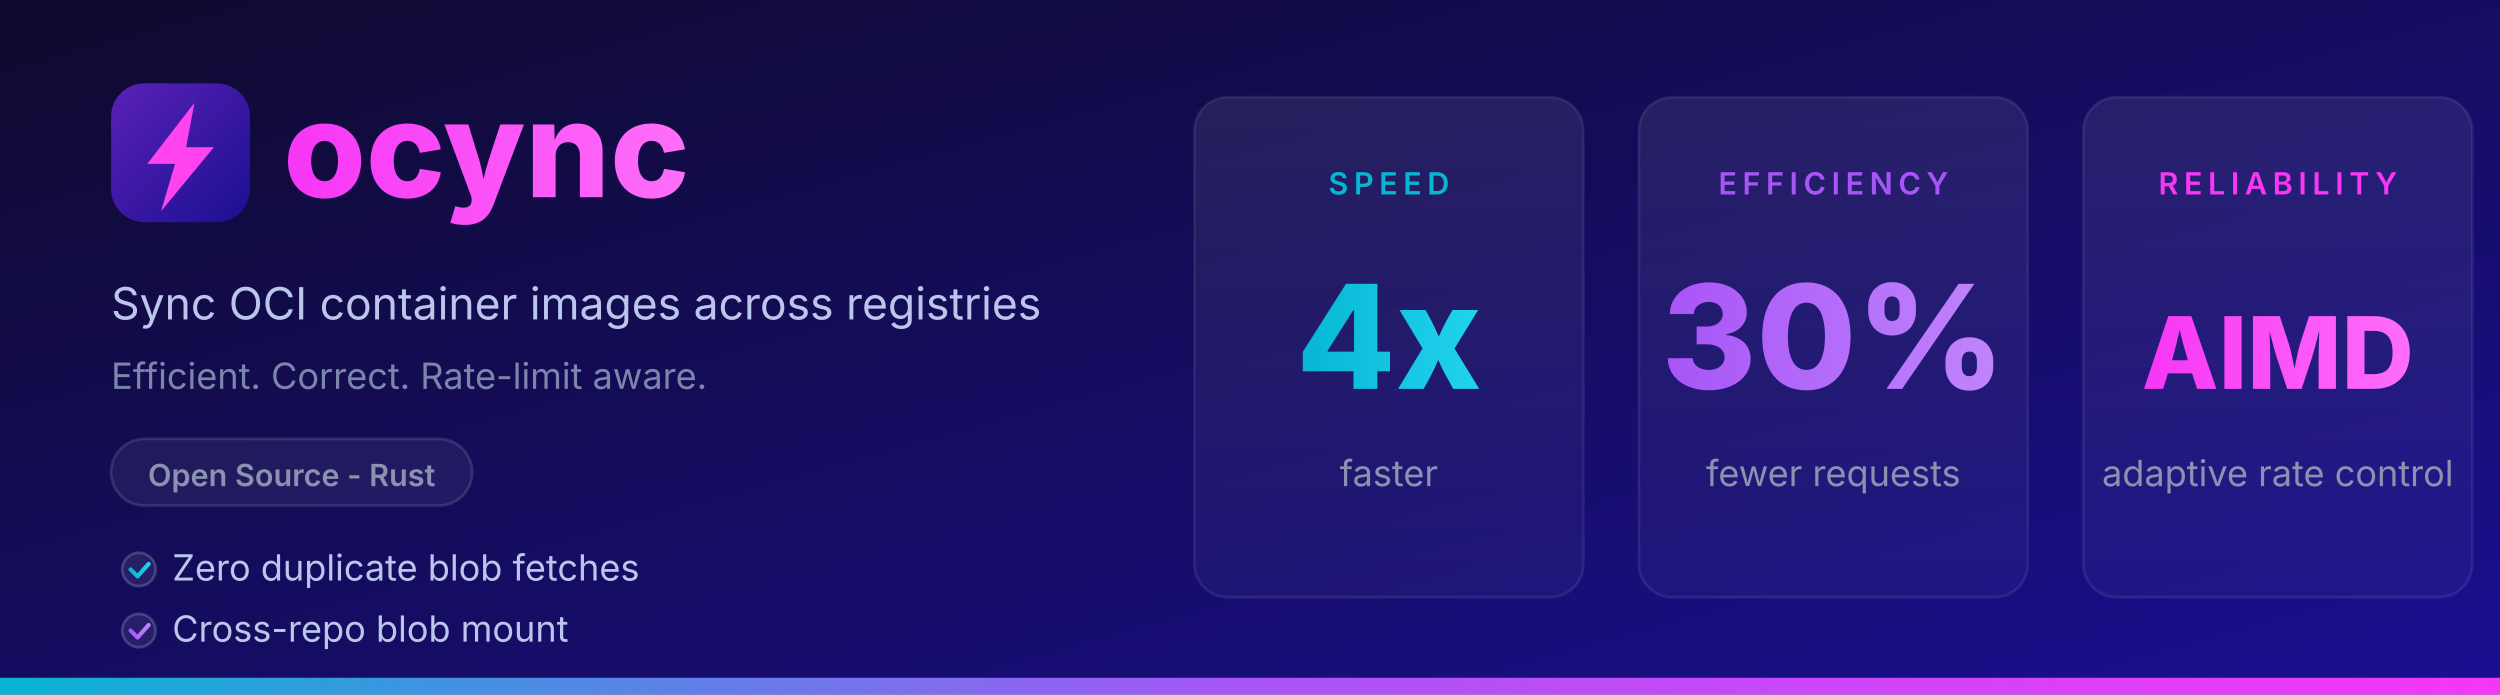
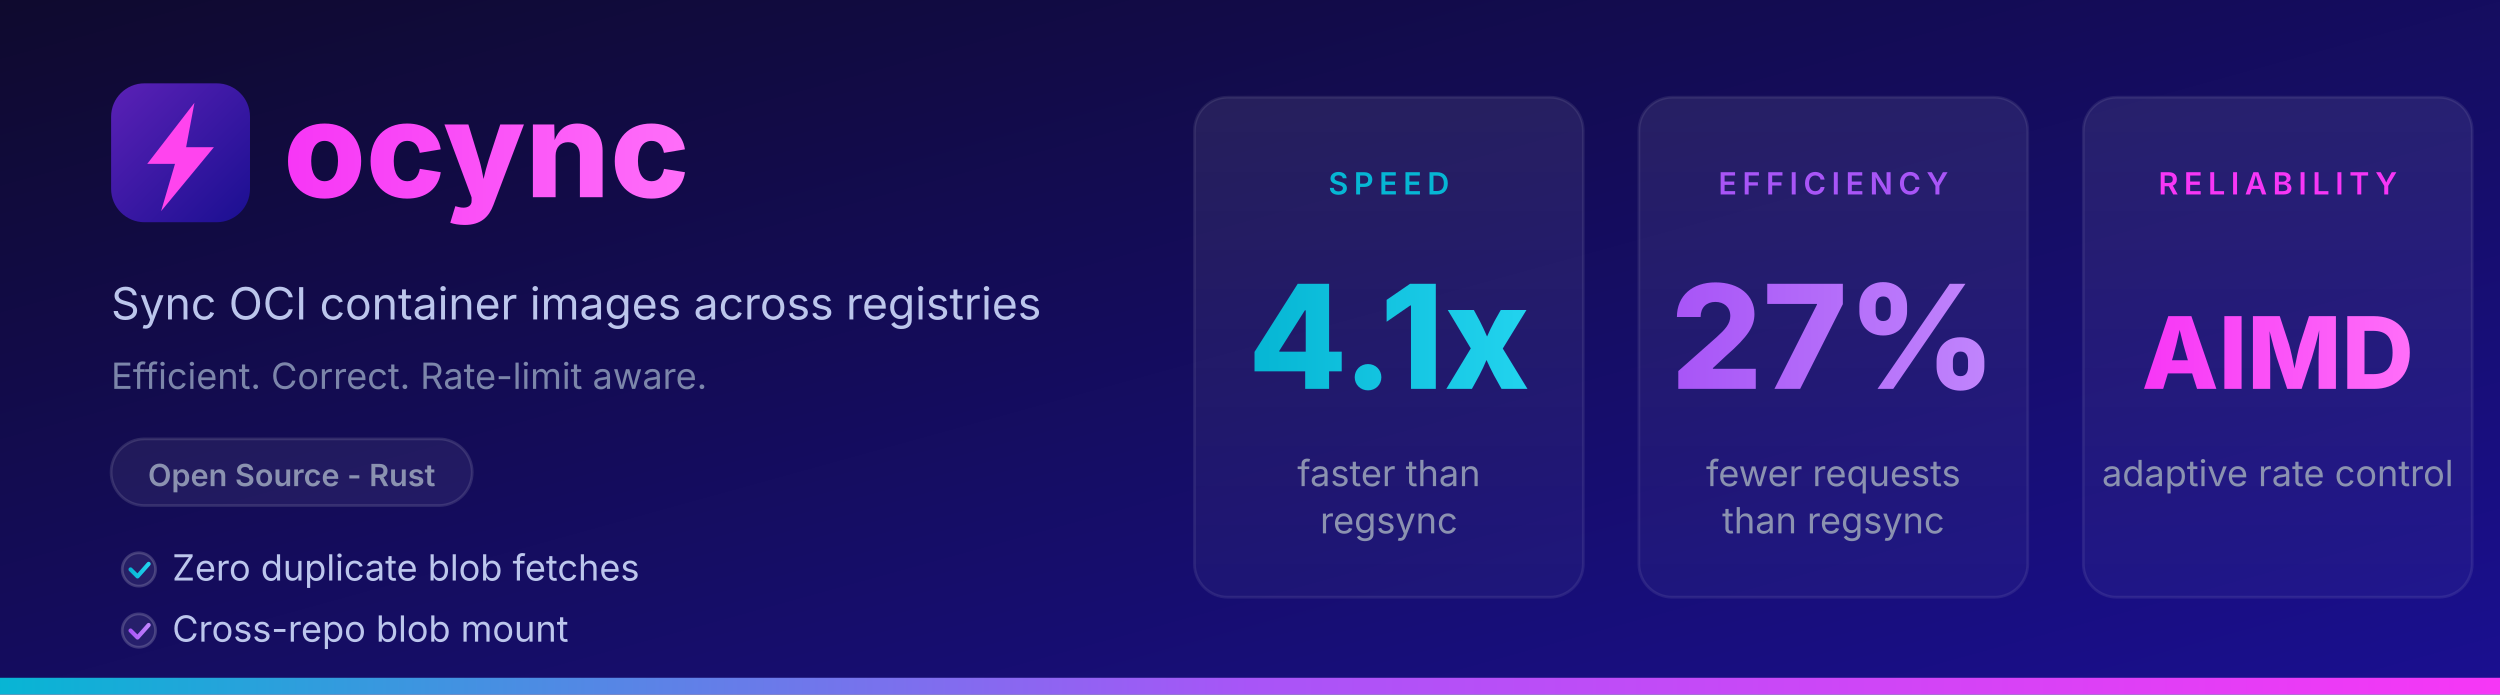
<svg xmlns="http://www.w3.org/2000/svg" width="900" height="250" viewBox="0 0 900 250">
  <defs>
    <linearGradient id="bg" x1="0" y1="0" x2="1" y2="1">
      <stop offset="0%" stop-color="#0f0a2e" />
      <stop offset="100%" stop-color="#1a0f91" />
    </linearGradient>
    <linearGradient id="logobg" x1="0" y1="0" x2="1" y2="1">
      <stop offset="0%" stop-color="#5b21b6" />
      <stop offset="100%" stop-color="#1a0f91" />
    </linearGradient>
    <linearGradient id="accent" x1="0" y1="0" x2="1" y2="0">
      <stop offset="0%" stop-color="#06b6d4" />
      <stop offset="50%" stop-color="#a855f7" />
      <stop offset="100%" stop-color="#F736F6" />
    </linearGradient>
    <linearGradient id="stat-bg" x1="0" y1="0" x2="0" y2="1">
      <stop offset="0%" stop-color="#ffffff" stop-opacity="0.08" />
      <stop offset="100%" stop-color="#ffffff" stop-opacity="0.03" />
    </linearGradient>
    <linearGradient id="pink-grad" x1="0" y1="0" x2="1" y2="0">
      <stop offset="0%" stop-color="#F736F6" />
      <stop offset="100%" stop-color="#ff6ef9" />
    </linearGradient>
    <linearGradient id="cyan-grad" x1="0" y1="0" x2="1" y2="0">
      <stop offset="0%" stop-color="#06b6d4" />
      <stop offset="100%" stop-color="#22d3ee" />
    </linearGradient>
    <linearGradient id="purple-grad" x1="0" y1="0" x2="1" y2="0">
      <stop offset="0%" stop-color="#a855f7" />
      <stop offset="100%" stop-color="#c084fc" />
    </linearGradient>
  </defs>
  <rect width="900" height="250" fill="url(#bg)" />
  <rect x="40" y="30" width="50" height="50" rx="12" fill="url(#logobg)" />
  <path d="M70 37L53 59h10L58 76L77 53h-10L70 37z" fill="#ff44ee" />
  <text x="102" y="71" font-family="system-ui, -apple-system, 'Segoe UI', sans-serif" font-size="48" font-weight="800" fill="url(#pink-grad)">ocync</text>
  <text x="40" y="115" font-family="system-ui, -apple-system, 'Segoe UI', sans-serif" font-size="16" fill="#bcc6ec">Sync OCI container images across registries</text>
  <text x="40" y="140" font-family="system-ui, -apple-system, 'Segoe UI', sans-serif" font-size="13" fill="#7c86aa">Efficient. Correct. Rate-limit aware.</text>
  <rect x="40" y="158" width="130" height="24" rx="12" fill="#ffffff" fill-opacity="0.06" stroke="#ffffff" stroke-opacity="0.12" stroke-width="1" />
  <text x="105" y="175" text-anchor="middle" font-family="system-ui, -apple-system, 'Segoe UI', sans-serif" font-size="11" font-weight="600" fill="#8b92b0">Open Source - Rust</text>
  <circle cx="50" cy="205" r="6" fill="#ffffff" fill-opacity="0.08" stroke="#ffffff" stroke-opacity="0.18" />
  <path d="M47 205 L49.5 207.5 L53.5 203" stroke="url(#cyan-grad)" stroke-width="1.5" stroke-linecap="round" stroke-linejoin="round" fill="none" />
  <text x="62" y="209" font-family="system-ui, -apple-system, 'Segoe UI', sans-serif" font-size="13" fill="#bcc6ec">Zero duplicate blob fetches</text>
  <circle cx="50" cy="227" r="6" fill="#ffffff" fill-opacity="0.08" stroke="#ffffff" stroke-opacity="0.18" />
  <path d="M47 227 L49.5 229.5 L53.5 225" stroke="url(#purple-grad)" stroke-width="1.5" stroke-linecap="round" stroke-linejoin="round" fill="none" />
  <text x="62" y="231" font-family="system-ui, -apple-system, 'Segoe UI', sans-serif" font-size="13" fill="#bcc6ec">Cross-repo blob mount</text>
  <rect x="430" y="35" width="140" height="180" rx="12" fill="url(#stat-bg)" stroke="#ffffff" stroke-opacity="0.08" stroke-width="1" />
  <text x="500" y="70" text-anchor="middle" font-family="system-ui, -apple-system, 'Segoe UI', sans-serif" font-size="11" font-weight="600" fill="#06b6d4" letter-spacing="2">SPEED</text>
-   <text x="500" y="140" text-anchor="middle" font-family="system-ui, -apple-system, 'Segoe UI', sans-serif" font-size="52" font-weight="800" fill="url(#cyan-grad)">4x</text>
-   <text x="500" y="175" text-anchor="middle" font-family="system-ui, -apple-system, 'Segoe UI', sans-serif" font-size="13" fill="#8b92b0">faster</text>
+   <text x="500" y="140" text-anchor="middle" font-family="system-ui, -apple-system, 'Segoe UI', sans-serif" font-size="52" font-weight="800" fill="url(#cyan-grad)">4.1x</text>
+   <text x="500" y="175" text-anchor="middle" font-family="system-ui, -apple-system, 'Segoe UI', sans-serif" font-size="13" fill="#8b92b0">faster than</text>
+   <text x="500" y="192" text-anchor="middle" font-family="system-ui, -apple-system, 'Segoe UI', sans-serif" font-size="13" fill="#8b92b0">regsync</text>
  <rect x="590" y="35" width="140" height="180" rx="12" fill="url(#stat-bg)" stroke="#ffffff" stroke-opacity="0.08" stroke-width="1" />
  <text x="660" y="70" text-anchor="middle" font-family="system-ui, -apple-system, 'Segoe UI', sans-serif" font-size="11" font-weight="600" fill="#a855f7" letter-spacing="2">EFFICIENCY</text>
-   <text x="660" y="140" text-anchor="middle" font-family="system-ui, -apple-system, 'Segoe UI', sans-serif" font-size="52" font-weight="800" fill="url(#purple-grad)">30%</text>
+   <text x="660" y="140" text-anchor="middle" font-family="system-ui, -apple-system, 'Segoe UI', sans-serif" font-size="52" font-weight="800" fill="url(#purple-grad)">27%</text>
  <text x="660" y="175" text-anchor="middle" font-family="system-ui, -apple-system, 'Segoe UI', sans-serif" font-size="13" fill="#8b92b0">fewer requests</text>
+   <text x="660" y="192" text-anchor="middle" font-family="system-ui, -apple-system, 'Segoe UI', sans-serif" font-size="13" fill="#8b92b0">than regsync</text>
  <rect x="750" y="35" width="140" height="180" rx="12" fill="url(#stat-bg)" stroke="#ffffff" stroke-opacity="0.08" stroke-width="1" />
  <text x="820" y="70" text-anchor="middle" font-family="system-ui, -apple-system, 'Segoe UI', sans-serif" font-size="11" font-weight="600" fill="#F736F6" letter-spacing="2">RELIABILITY</text>
  <text x="820" y="140" text-anchor="middle" font-family="system-ui, -apple-system, 'Segoe UI', sans-serif" font-size="36" font-weight="800" fill="url(#pink-grad)">AIMD</text>
  <text x="820" y="175" text-anchor="middle" font-family="system-ui, -apple-system, 'Segoe UI', sans-serif" font-size="13" fill="#8b92b0">adaptive rate control</text>
  <rect x="0" y="244" width="900" height="6" fill="url(#accent)" />
</svg>
